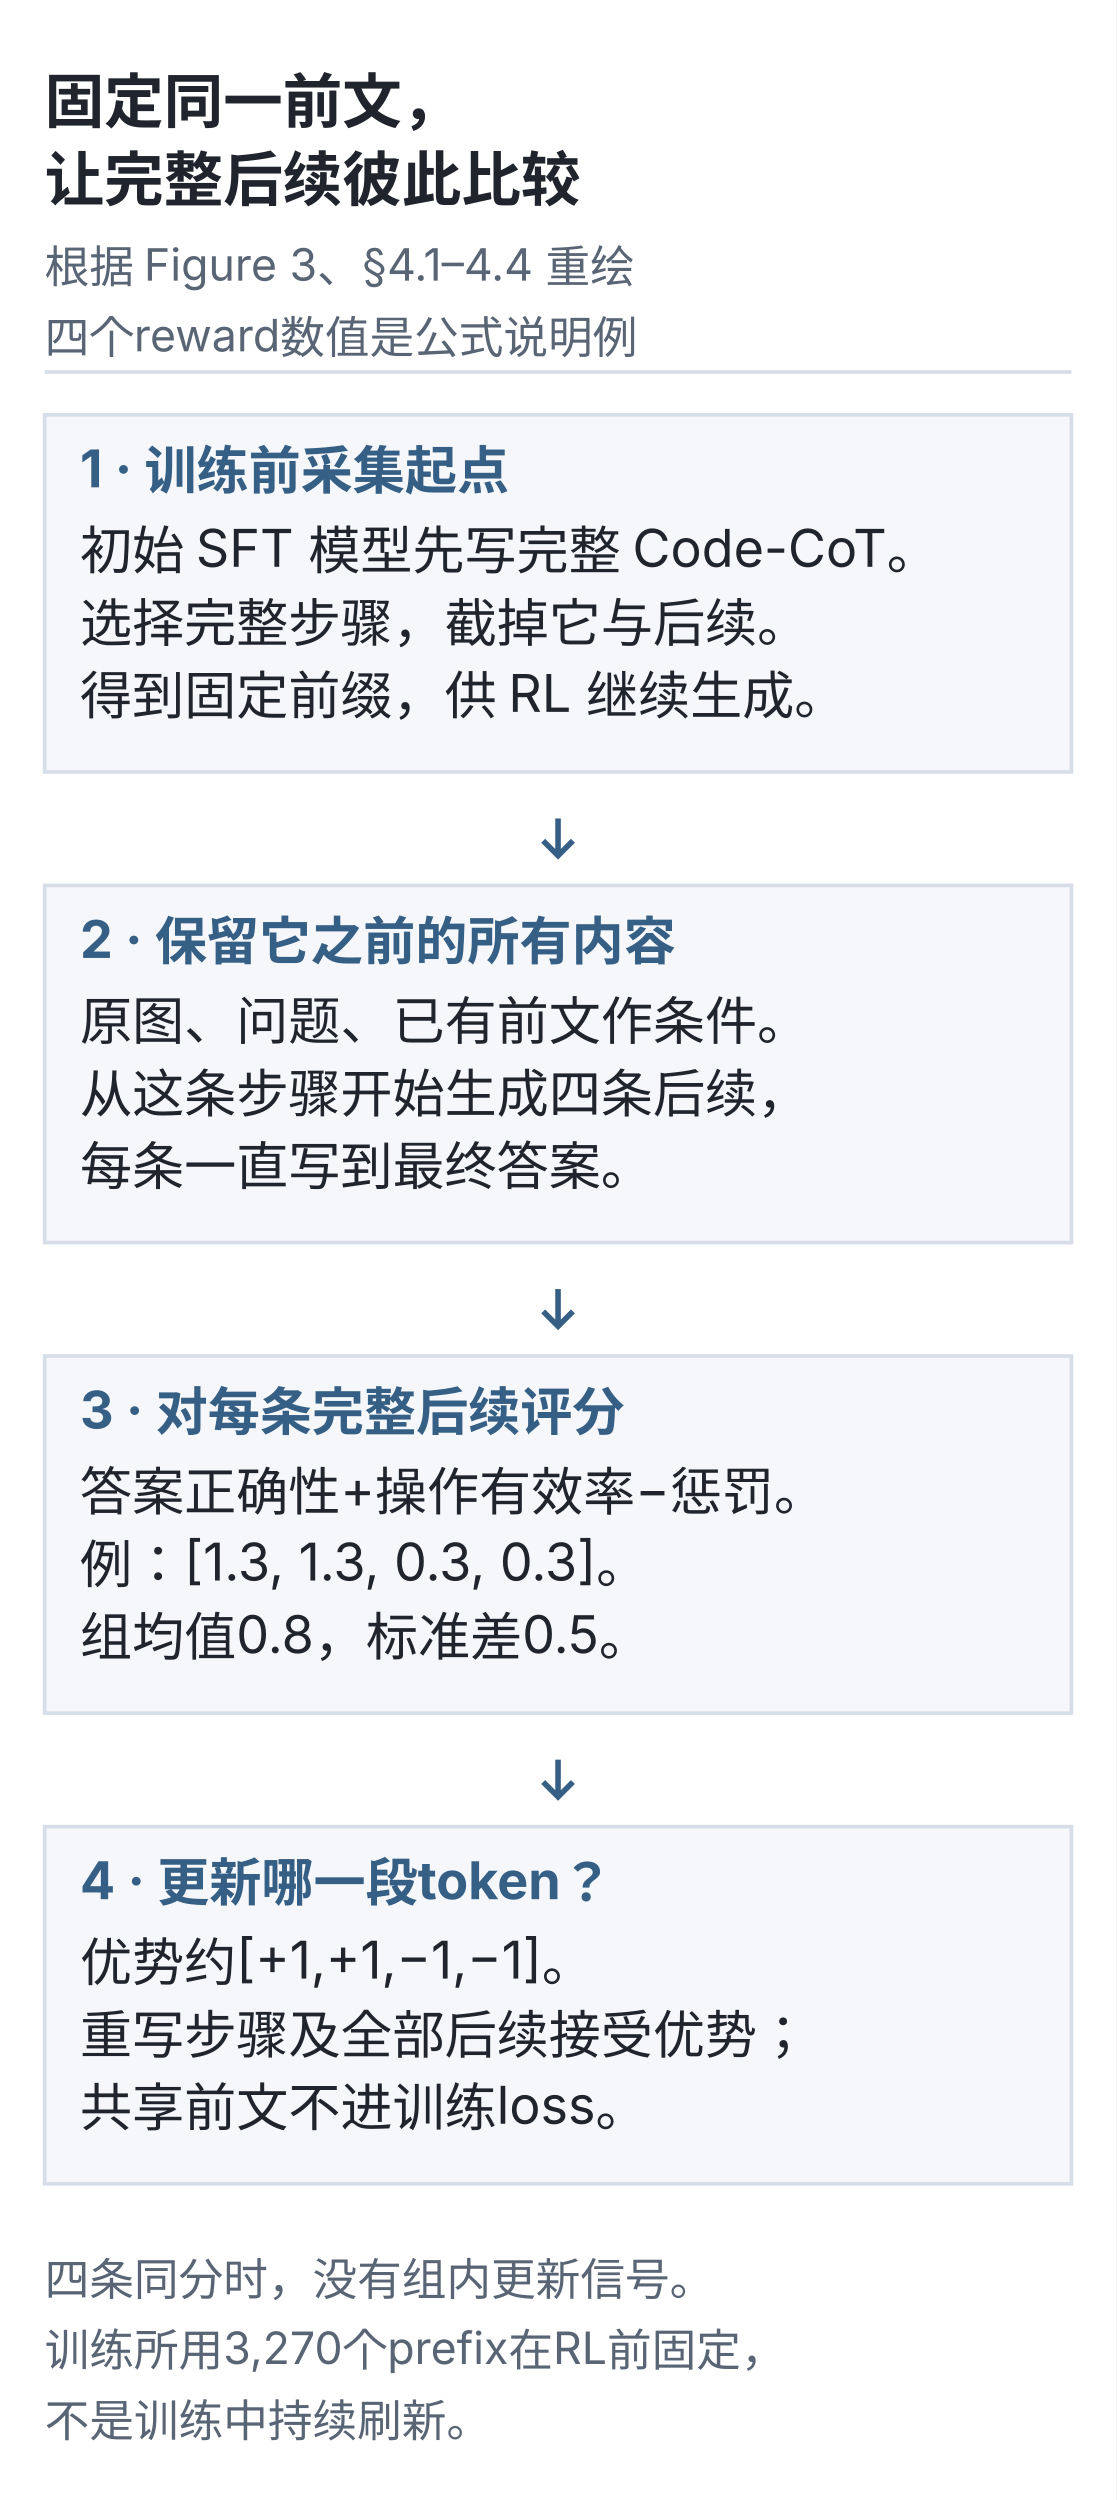
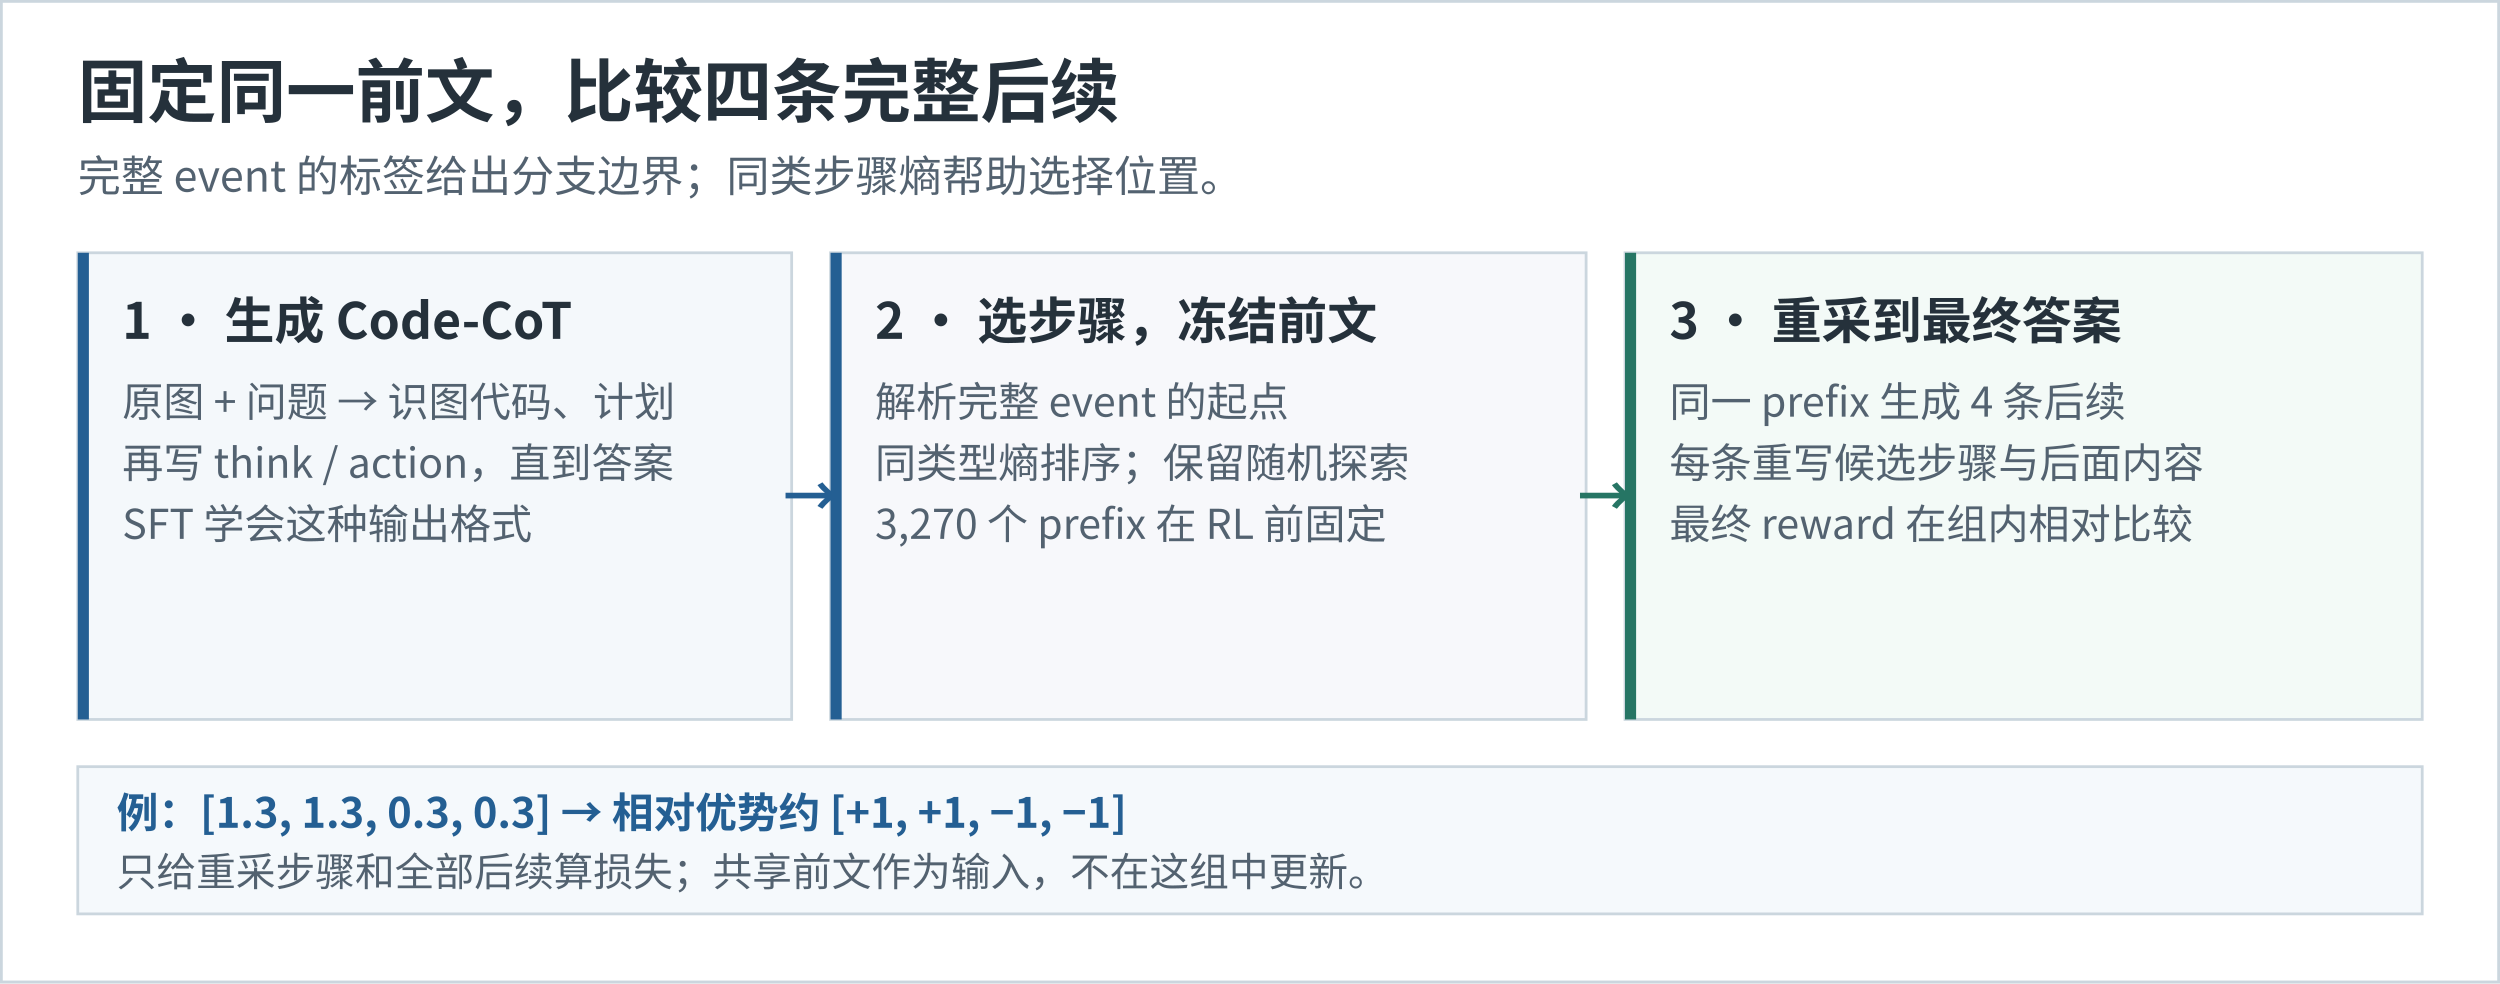
- <svg xmlns="http://www.w3.org/2000/svg" width="600" height="1344" viewBox="0 0 600 1344" role="img" aria-labelledby="title desc">
-   <rect width="600" height="1344" fill="#fff" />
-   <style>text{font-family:Inter,-apple-system,BlinkMacSystemFont,"PingFang SC","Microsoft YaHei",sans-serif}.title{font-size:32px;font-weight:750}.label{font-size:28px;font-weight:750}.main{font-size:28px}.small{font-size:24px}.value{font-size:32px;font-weight:750}</style>
-   <text x="24" y="66" class="title" fill="#20252d" text-anchor="start">固定同一前文，</text>
-   <text x="24" y="108" class="title" fill="#20252d" text-anchor="start">让完整后续彼此比较</text>
-   <text x="24" y="152" class="small" fill="#596575" text-anchor="start">根据 Figure 3、§4.1–4.4 重绘</text>
-   <text x="24" y="190" class="small" fill="#596575" text-anchor="start">四个reward数值是公式说明例</text>
-   <path d="M24 200H576" stroke="#d7dee7" stroke-width="2" />
-   <rect x="24" y="223" width="552" height="192" fill="#f5f7fa" stroke="#d7dee7" stroke-width="2" />
-   <text x="43" y="262" class="label" fill="#365f85" text-anchor="start">1 · 训练前采集起点</text>
-   <text x="43" y="306" class="main" fill="#20252d" text-anchor="start">初始 SFT 模型先写完整 Code-CoT。</text>
-   <text x="43" y="345" class="main" fill="#20252d" text-anchor="start">选择完整步骤，截掉它与后续。</text>
-   <text x="43" y="384" class="main" fill="#20252d" text-anchor="start">得到固定前缀，供 RL 继续生成。</text>
-   <path d="M300 440v20m-8-8 8 8 8-8" fill="none" stroke="#365f85" stroke-width="3" />
-   <rect x="24" y="476" width="552" height="192" fill="#f5f7fa" stroke="#d7dee7" stroke-width="2" />
-   <text x="43" y="515" class="label" fill="#365f85" text-anchor="start">2 · 保留它之前的所有内容</text>
-   <text x="43" y="559" class="main" fill="#20252d" text-anchor="start">原图、问题、已有前文作条件。</text>
-   <text x="43" y="598" class="main" fill="#20252d" text-anchor="start">从这条步骤开始生成四条后续，</text>
-   <text x="43" y="637" class="main" fill="#20252d" text-anchor="start">每条一直写到最终答案。</text>
-   <path d="M300 693v20m-8-8 8 8 8-8" fill="none" stroke="#365f85" stroke-width="3" />
-   <rect x="24" y="729" width="552" height="192" fill="#f5f7fa" stroke="#d7dee7" stroke-width="2" />
-   <text x="43" y="768" class="label" fill="#365f85" text-anchor="start">3 · 对每条完整后续评分</text>
-   <text x="43" y="812" class="main" fill="#20252d" text-anchor="start">答案正确性+操作有效率−惩罚。</text>
-   <text x="43" y="851" class="main" fill="#20252d" text-anchor="start">例：[1.3, 1.3, 0.3, 0.3]。</text>
-   <text x="43" y="890" class="main" fill="#20252d" text-anchor="start">组均值0.8，标准差0.5。</text>
-   <path d="M300 946v20m-8-8 8 8 8-8" fill="none" stroke="#365f85" stroke-width="3" />
-   <rect x="24" y="982" width="552" height="192" fill="#f5f7fa" stroke="#d7dee7" stroke-width="2" />
-   <text x="43" y="1021" class="label" fill="#365f85" text-anchor="start">4 · 更新哪一段token？</text>
-   <text x="43" y="1065" class="main" fill="#20252d" text-anchor="start">优势约[+1,+1,−1,−1]。</text>
-   <text x="43" y="1104" class="main" fill="#20252d" text-anchor="start">重写步骤及全部后续接受优势；</text>
-   <text x="43" y="1143" class="main" fill="#20252d" text-anchor="start">共享前文不进训练loss。</text>
-   <text x="24" y="1234" class="small" fill="#596575" text-anchor="start">四条同分时，没有组内更新信号。</text>
-   <text x="24" y="1272" class="small" fill="#596575" text-anchor="start">训练所用3,270个prefix在RL前固定，</text>
-   <text x="24" y="1310" class="small" fill="#596575" text-anchor="start">不是训练中持续刷新。</text>
+ <svg xmlns="http://www.w3.org/2000/svg" width="900" height="354" viewBox="0 0 900 354" role="img" aria-labelledby="title desc">
+   <g font-family="PingFang SC, Hiragino Sans GB, Microsoft YaHei, Noto Sans CJK SC, sans-serif">
+     <rect x="0.5" y="0.5" width="899" height="353" fill="#fff" stroke="#cbd6de" stroke-width="1" />
+     <text x="28" y="42" font-size="25" font-weight="760" fill="#25313b" text-anchor="start">固定同一前文，比较四条完整后续</text>
+     <text x="28" y="69" font-size="15.5" font-weight="400" fill="#536270" text-anchor="start">完整 event 的标签给出分支边界；同类步骤熵帮助选择位置。</text>
+     <rect x="28" y="91" width="257" height="168" fill="#f4f8fb" stroke="#cbd6de" stroke-width="1" />
+     <rect x="28" y="91" width="4" height="168" fill="#245f93" stroke="none" stroke-width="1" />
+     <text x="44" y="122" font-size="18" font-weight="700" fill="#25313b" text-anchor="start">1 · 生成 Code-CoT</text>
+     <text x="44" y="150" font-size="14.8" font-weight="400" fill="#536270" text-anchor="start">原图 + 问题 → 识图代码、计划</text>
+     <text x="44" y="172" font-size="14.8" font-weight="400" fill="#536270" text-anchor="start">再写 think / action，直到答案</text>
+     <text x="44" y="194" font-size="14.8" font-weight="400" fill="#536270" text-anchor="start">SFT 学会这种输出格式</text>
+     <rect x="299" y="91" width="272" height="168" fill="#f7f8fb" stroke="#cbd6de" stroke-width="1" />
+     <rect x="299" y="91" width="4" height="168" fill="#245f93" stroke="none" stroke-width="1" />
+     <text x="315" y="122" font-size="18" font-weight="700" fill="#25313b" text-anchor="start">2 · 选步骤，冻结前文</text>
+     <text x="315" y="150" font-size="14.8" font-weight="400" fill="#536270" text-anchor="start">解析完整 event 的起点</text>
+     <text x="315" y="172" font-size="14.8" font-weight="400" fill="#536270" text-anchor="start">同类型熵排序；保留随机探索</text>
+     <text x="315" y="194" font-size="14.8" font-weight="400" fill="#536270" text-anchor="start">3,270 个 prefix 在 RL 前固定</text>
+     <rect x="585" y="91" width="287" height="168" fill="#f3faf7" stroke="#cbd6de" stroke-width="1" />
+     <rect x="585" y="91" width="4" height="168" fill="#267564" stroke="none" stroke-width="1" />
+     <text x="601" y="122" font-size="18" font-weight="700" fill="#25313b" text-anchor="start">3 · 重采到最终答案</text>
+     <text x="601" y="150" font-size="14.8" font-weight="400" fill="#536270" text-anchor="start">同一 prefix 生成 4 条后续</text>
+     <text x="601" y="172" font-size="14.8" font-weight="400" fill="#536270" text-anchor="start">每条重写候选步骤与后面内容</text>
+     <text x="601" y="194" font-size="14.8" font-weight="400" fill="#536270" text-anchor="start">最终 reward 在组内相对比较</text>
+     <text x="292" y="186" font-size="20" font-weight="700" fill="#245f93" text-anchor="middle">→</text>
+     <text x="578" y="186" font-size="20" font-weight="700" fill="#267564" text-anchor="middle">→</text>
+     <rect x="28" y="276" width="844" height="53" fill="#f5f9fc" stroke="#cbd6de" stroke-width="1" />
+     <text x="42" y="298" font-size="15" font-weight="700" fill="#245f93" text-anchor="start">例：[1.3, 1.3, 0.3, 0.3] → 相对优势约 [+1, +1, −1, −1]</text>
+     <text x="42" y="319" font-size="14.3" font-weight="400" fill="#536270" text-anchor="start">只给重采步骤和全部后续算损失；共享前文作为输入，不在这组中更新。</text>
+   </g>
</svg>
